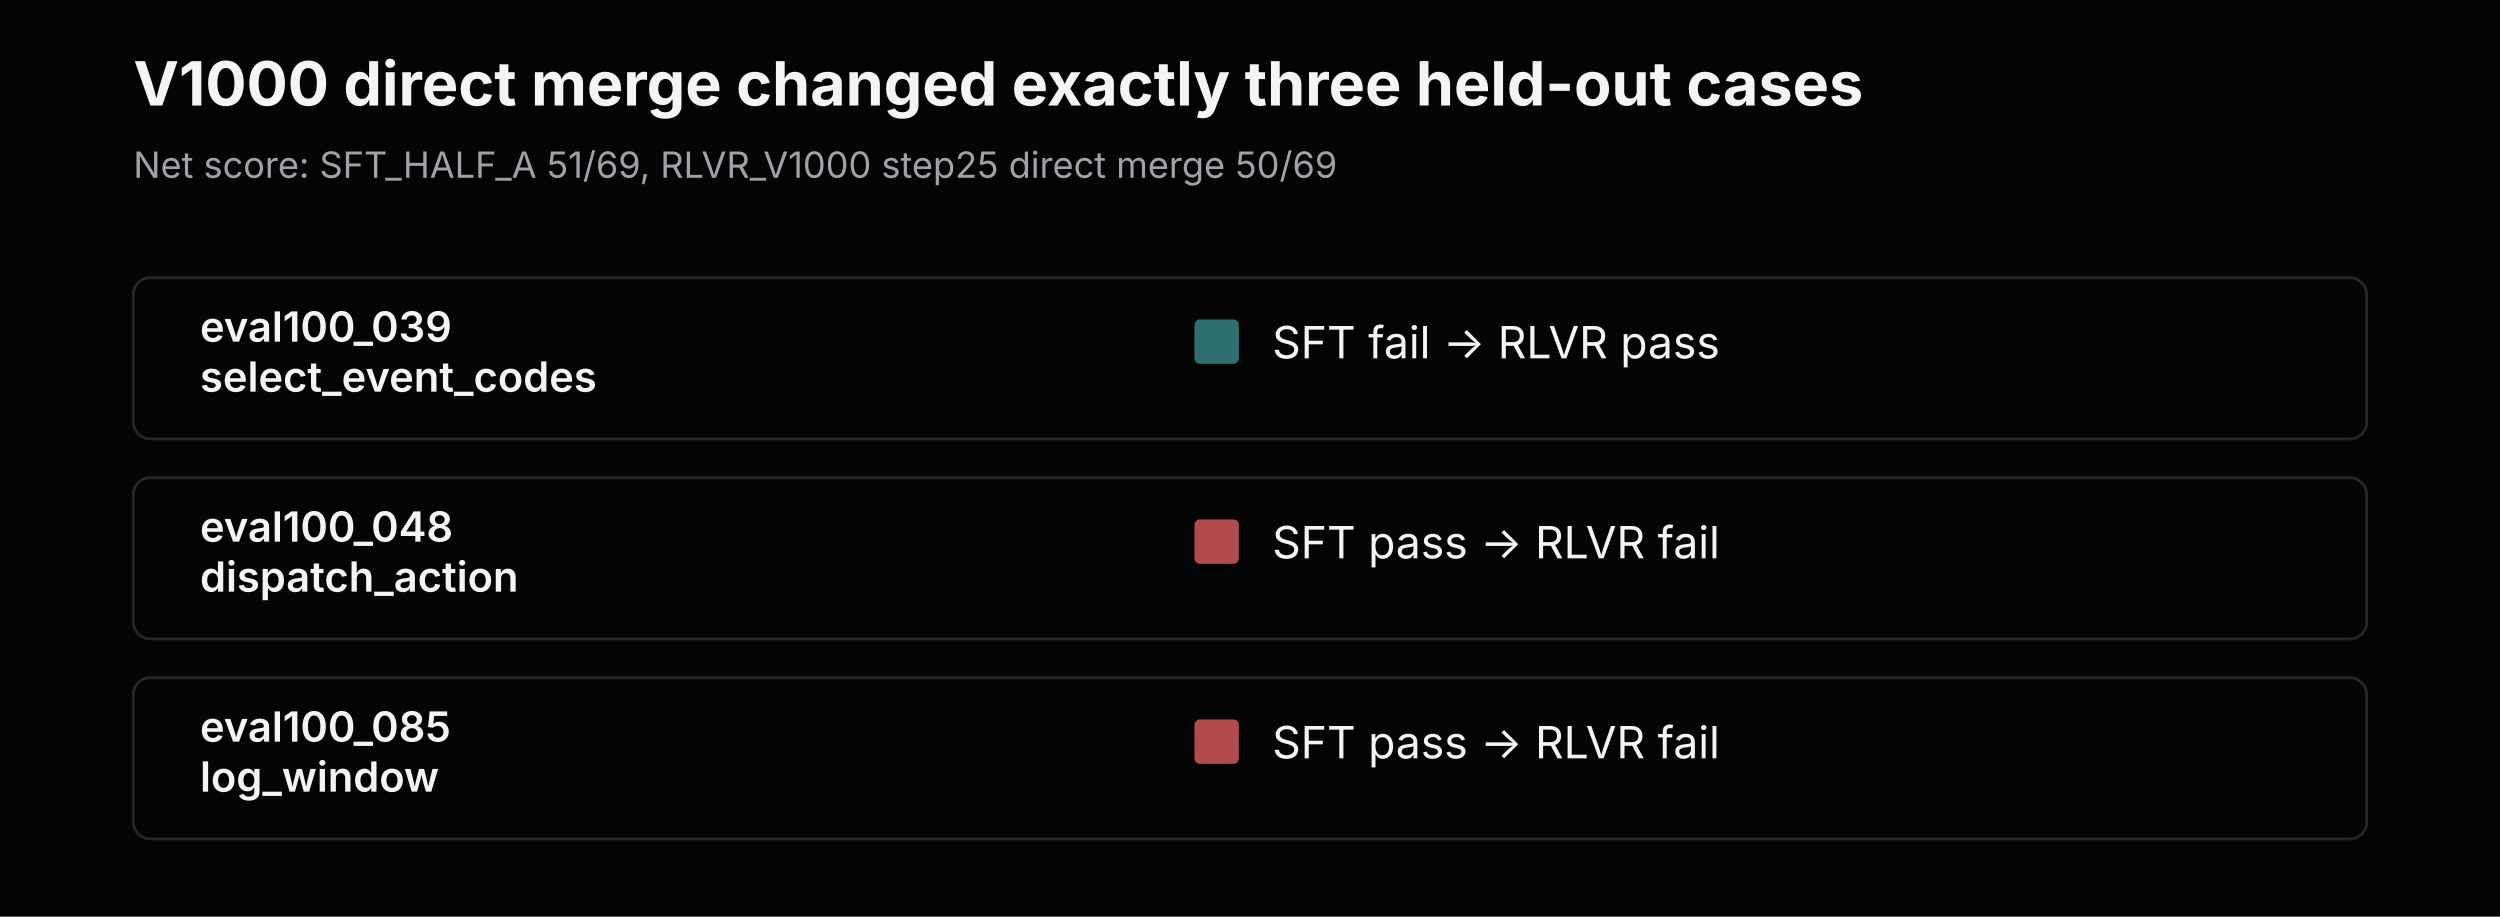
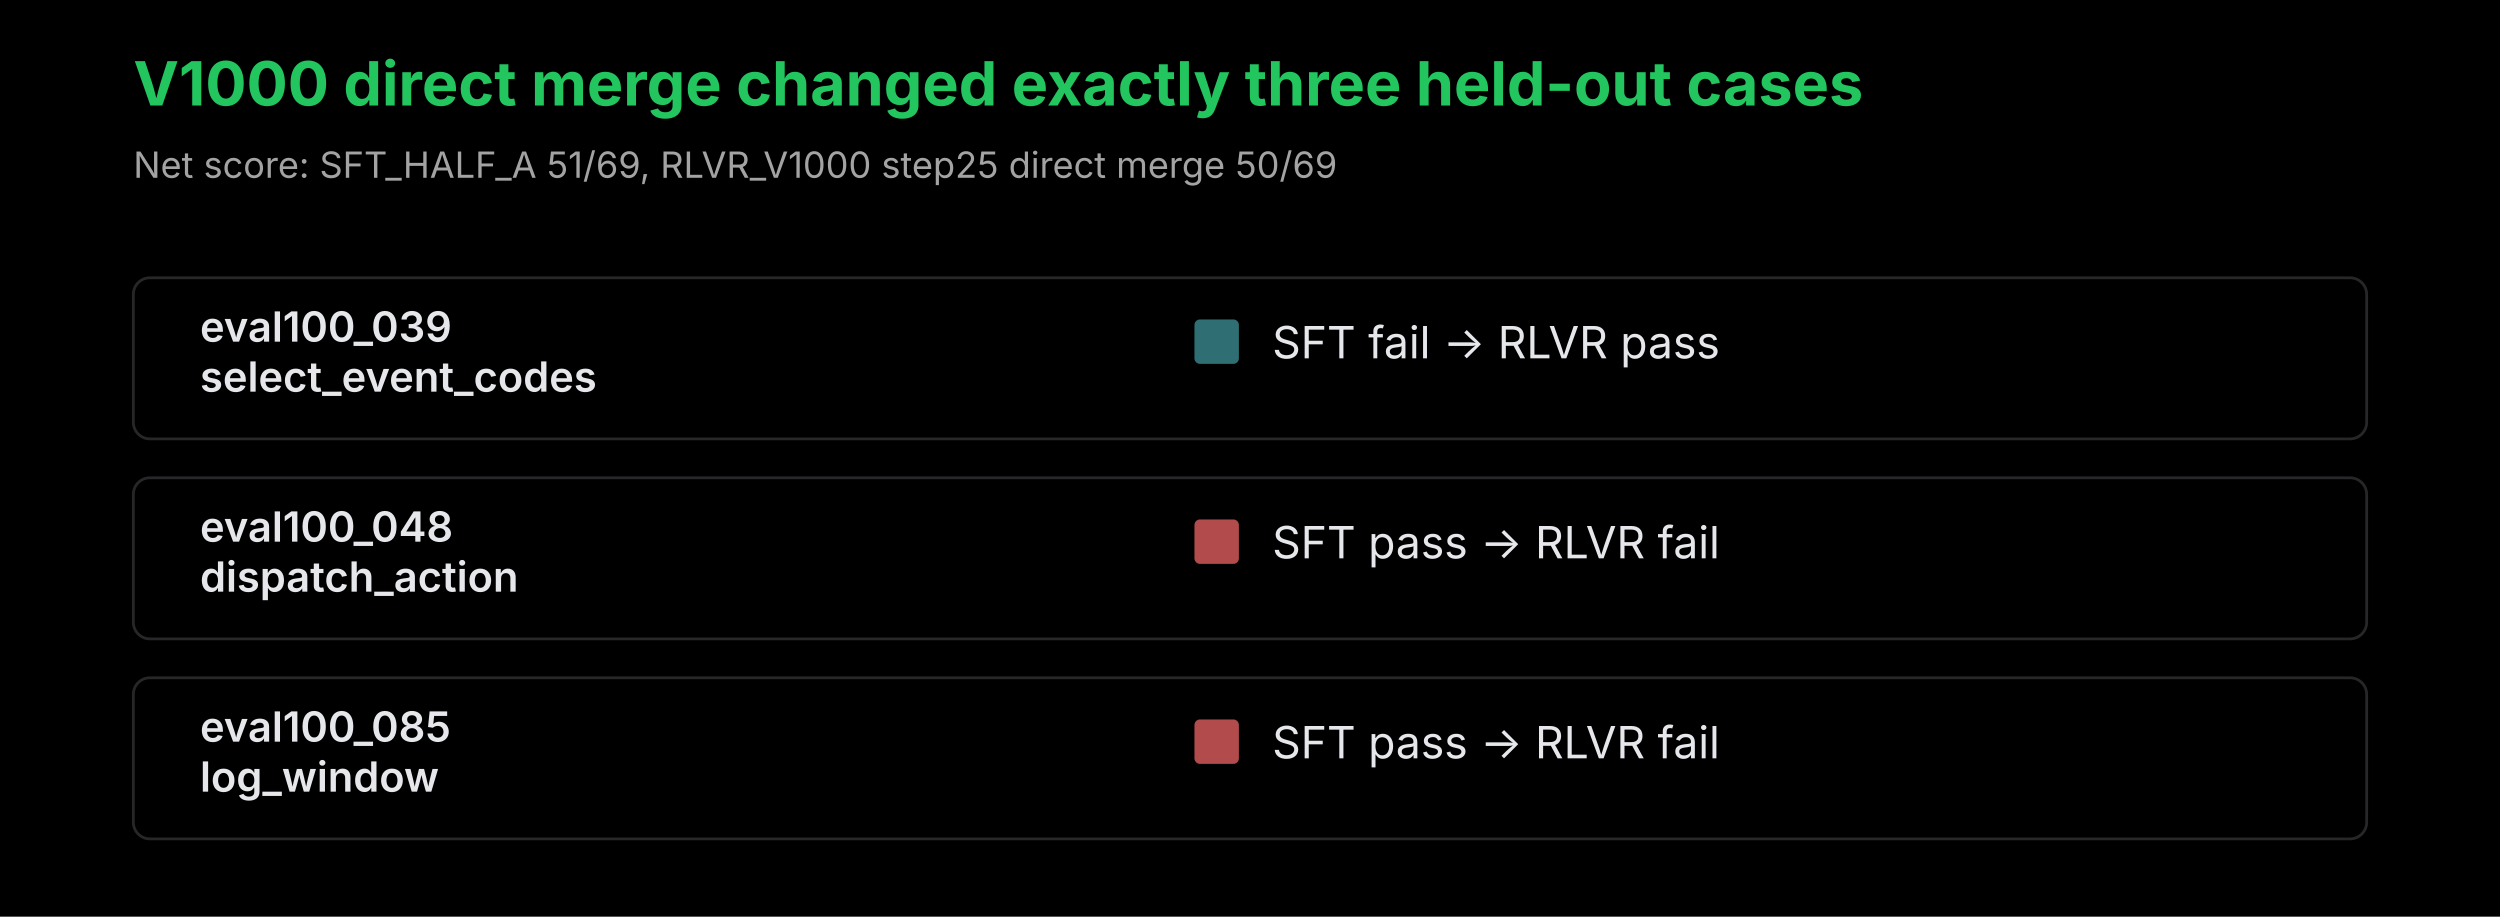
<svg xmlns="http://www.w3.org/2000/svg" width="900" height="330" viewBox="0 0 900 330">
-   <rect width="100%" height="100%" fill="#050505" />
-   <text x="48" y="38" font-family="Inter, Arial, sans-serif" font-size="22" font-weight="700" fill="#f4f4f5">V1000 direct merge changed exactly three held-out cases</text>
-   <text x="48" y="64" font-family="Inter, Arial, sans-serif" font-size="13" fill="#a1a1aa">Net score: SFT_HALF_A 51/69, RLVR_V1000 step25 direct merge 50/69</text>
-   <rect x="48" y="100" width="804" height="58" rx="6" fill="#050505" stroke="#27272a" />
-   <text x="72" y="123" font-family="Inter, Arial, sans-serif" font-size="15" font-weight="600" fill="#f4f4f5">eval100_039</text>
-   <text x="72" y="141" font-family="Inter, Arial, sans-serif" font-size="15" font-weight="600" fill="#f4f4f5">select_event_codes</text>
+   <rect width="100%" height="100%" fill="#000000" />
+   <text x="48" y="38" font-family="Inter, Arial, sans-serif" font-size="22" font-weight="700" fill="#22c55e">V1000 direct merge changed exactly three held-out cases</text>
+   <text x="48" y="64" font-family="Inter, Arial, sans-serif" font-size="13" fill="#a3a3a3">Net score: SFT_HALF_A 51/69, RLVR_V1000 step25 direct merge 50/69</text>
+   <rect x="48" y="100" width="804" height="58" rx="6" fill="#000000" stroke="#27272a" />
+   <text x="72" y="123" font-family="Inter, Arial, sans-serif" font-size="15" font-weight="600" fill="#e5e7eb">eval100_039</text>
+   <text x="72" y="141" font-family="Inter, Arial, sans-serif" font-size="15" font-weight="600" fill="#e5e7eb">select_event_codes</text>
  <rect x="430" y="115" width="16" height="16" rx="2" fill="#2f6f73" />
-   <text x="458" y="129" font-family="Inter, Arial, sans-serif" font-size="16" fill="#f4f4f5">SFT fail -&gt; RLVR pass</text>
-   <rect x="48" y="172" width="804" height="58" rx="6" fill="#050505" stroke="#27272a" />
-   <text x="72" y="195" font-family="Inter, Arial, sans-serif" font-size="15" font-weight="600" fill="#f4f4f5">eval100_048</text>
-   <text x="72" y="213" font-family="Inter, Arial, sans-serif" font-size="15" font-weight="600" fill="#f4f4f5">dispatch_action</text>
+   <text x="458" y="129" font-family="Inter, Arial, sans-serif" font-size="16" fill="#e5e7eb">SFT fail -&gt; RLVR pass</text>
+   <rect x="48" y="172" width="804" height="58" rx="6" fill="#000000" stroke="#27272a" />
+   <text x="72" y="195" font-family="Inter, Arial, sans-serif" font-size="15" font-weight="600" fill="#e5e7eb">eval100_048</text>
+   <text x="72" y="213" font-family="Inter, Arial, sans-serif" font-size="15" font-weight="600" fill="#e5e7eb">dispatch_action</text>
  <rect x="430" y="187" width="16" height="16" rx="2" fill="#b24b4b" />
-   <text x="458" y="201" font-family="Inter, Arial, sans-serif" font-size="16" fill="#f4f4f5">SFT pass -&gt; RLVR fail</text>
-   <rect x="48" y="244" width="804" height="58" rx="6" fill="#050505" stroke="#27272a" />
-   <text x="72" y="267" font-family="Inter, Arial, sans-serif" font-size="15" font-weight="600" fill="#f4f4f5">eval100_085</text>
-   <text x="72" y="285" font-family="Inter, Arial, sans-serif" font-size="15" font-weight="600" fill="#f4f4f5">log_window</text>
+   <text x="458" y="201" font-family="Inter, Arial, sans-serif" font-size="16" fill="#e5e7eb">SFT pass -&gt; RLVR fail</text>
+   <rect x="48" y="244" width="804" height="58" rx="6" fill="#000000" stroke="#27272a" />
+   <text x="72" y="267" font-family="Inter, Arial, sans-serif" font-size="15" font-weight="600" fill="#e5e7eb">eval100_085</text>
+   <text x="72" y="285" font-family="Inter, Arial, sans-serif" font-size="15" font-weight="600" fill="#e5e7eb">log_window</text>
  <rect x="430" y="259" width="16" height="16" rx="2" fill="#b24b4b" />
-   <text x="458" y="273" font-family="Inter, Arial, sans-serif" font-size="16" fill="#f4f4f5">SFT pass -&gt; RLVR fail</text>
+   <text x="458" y="273" font-family="Inter, Arial, sans-serif" font-size="16" fill="#e5e7eb">SFT pass -&gt; RLVR fail</text>
</svg>
